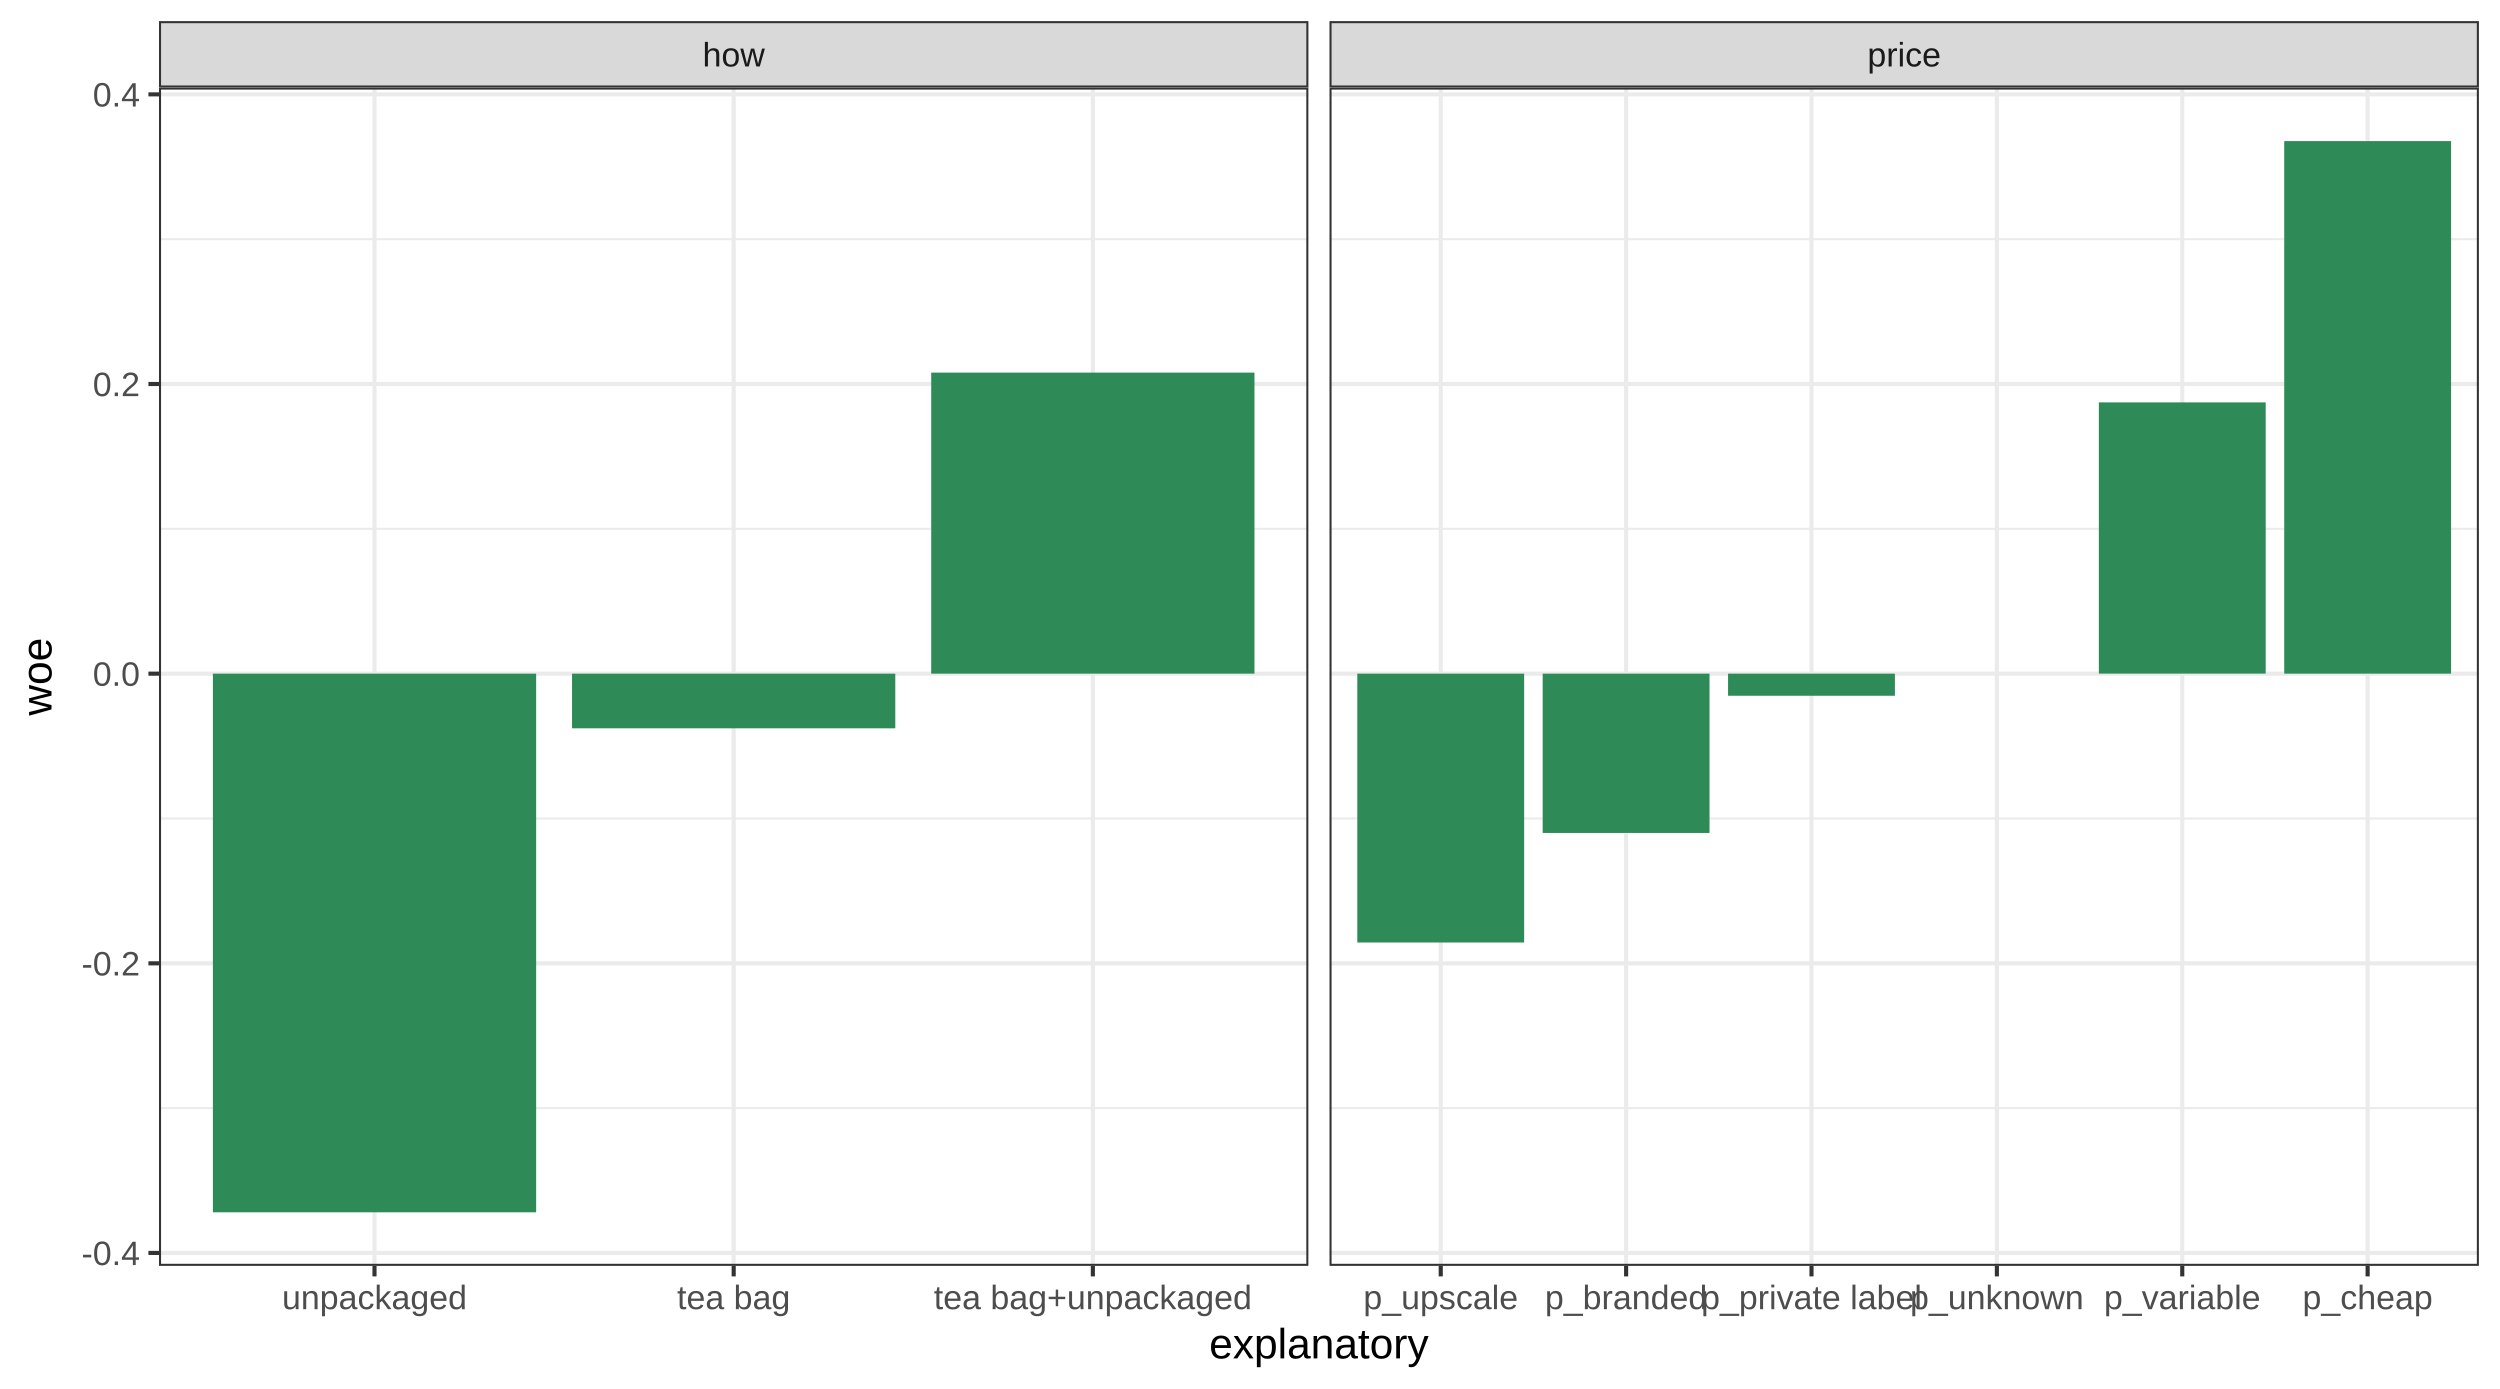
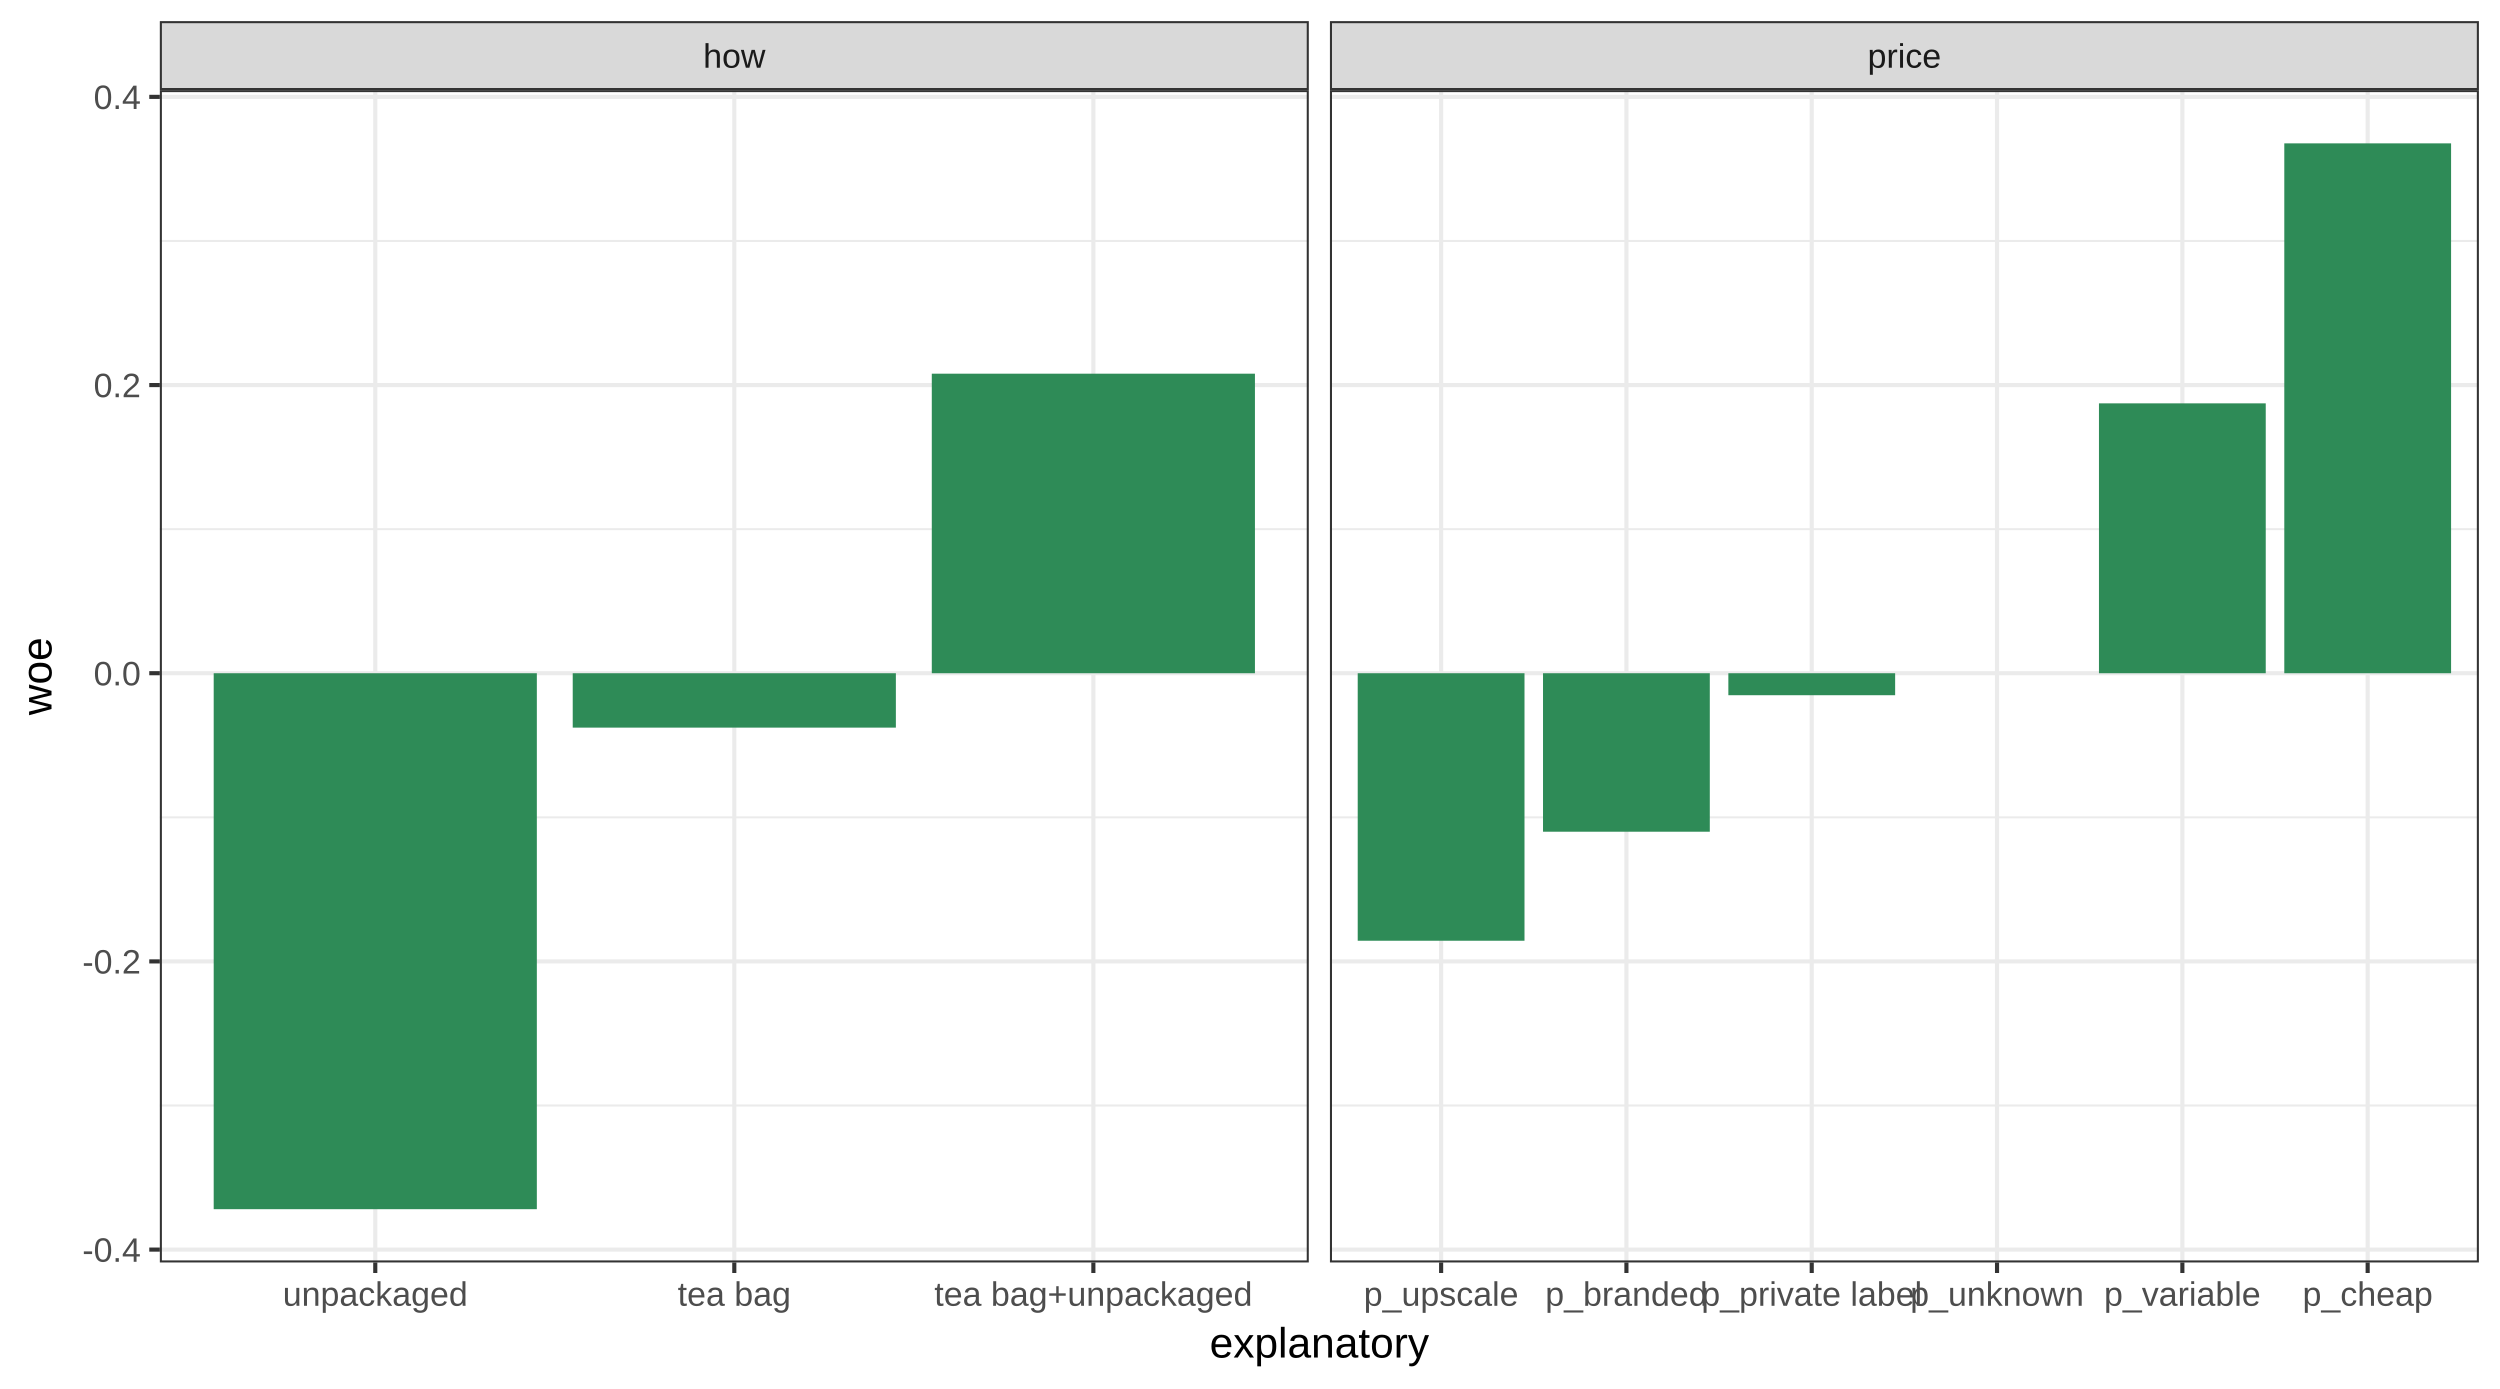
<svg xmlns="http://www.w3.org/2000/svg" viewBox="0 0 648.00 360.00">
  <defs>
    <style type="text/css">
    line, polyline, path, rect, circle {
      fill: none;
      stroke: #000000;
      stroke-linecap: round;
      stroke-linejoin: round;
      stroke-miterlimit: 10.00;
    }
  </style>
  </defs>
  <rect width="100%" height="100%" style="stroke: none; fill: #FFFFFF;" />
  <rect x="0.00" y="0.00" width="648.00" height="360.00" style="stroke-width: 1.07; stroke: #FFFFFF; fill: #FFFFFF;" />
  <defs>
-     <clipPath id="cpNDEuMjEwN3wzMzkuMTI2fDMyOC4xMTN8MjIuNjg4Ng==">
-       <rect x="41.21" y="22.69" width="297.92" height="305.42" />
+     <clipPath id="cpNDEuNDMwN3wzMzkuMjM2fDMyNy4yMzN8MjMuMzQ4Ng==">
+       <rect x="41.43" y="23.35" width="297.81" height="303.88" />
    </clipPath>
  </defs>
-   <rect x="41.21" y="22.69" width="297.92" height="305.42" style="stroke-width: 1.07; stroke: none; fill: #FFFFFF;" clip-path="url(#cpNDEuMjEwN3wzMzkuMTI2fDMyOC4xMTN8MjIuNjg4Ng==)" />
-   <polyline points="41.21,287.22 339.13,287.22 " style="stroke-width: 0.53; stroke: #EBEBEB; stroke-linecap: butt;" clip-path="url(#cpNDEuMjEwN3wzMzkuMTI2fDMyOC4xMTN8MjIuNjg4Ng==)" />
-   <polyline points="41.21,212.15 339.13,212.15 " style="stroke-width: 0.53; stroke: #EBEBEB; stroke-linecap: butt;" clip-path="url(#cpNDEuMjEwN3wzMzkuMTI2fDMyOC4xMTN8MjIuNjg4Ng==)" />
-   <polyline points="41.21,137.07 339.13,137.07 " style="stroke-width: 0.53; stroke: #EBEBEB; stroke-linecap: butt;" clip-path="url(#cpNDEuMjEwN3wzMzkuMTI2fDMyOC4xMTN8MjIuNjg4Ng==)" />
-   <polyline points="41.21,61.99 339.13,61.99 " style="stroke-width: 0.53; stroke: #EBEBEB; stroke-linecap: butt;" clip-path="url(#cpNDEuMjEwN3wzMzkuMTI2fDMyOC4xMTN8MjIuNjg4Ng==)" />
-   <polyline points="41.21,324.76 339.13,324.76 " style="stroke-width: 1.07; stroke: #EBEBEB; stroke-linecap: butt;" clip-path="url(#cpNDEuMjEwN3wzMzkuMTI2fDMyOC4xMTN8MjIuNjg4Ng==)" />
-   <polyline points="41.21,249.69 339.13,249.69 " style="stroke-width: 1.07; stroke: #EBEBEB; stroke-linecap: butt;" clip-path="url(#cpNDEuMjEwN3wzMzkuMTI2fDMyOC4xMTN8MjIuNjg4Ng==)" />
-   <polyline points="41.21,174.61 339.13,174.61 " style="stroke-width: 1.07; stroke: #EBEBEB; stroke-linecap: butt;" clip-path="url(#cpNDEuMjEwN3wzMzkuMTI2fDMyOC4xMTN8MjIuNjg4Ng==)" />
-   <polyline points="41.21,99.53 339.13,99.53 " style="stroke-width: 1.07; stroke: #EBEBEB; stroke-linecap: butt;" clip-path="url(#cpNDEuMjEwN3wzMzkuMTI2fDMyOC4xMTN8MjIuNjg4Ng==)" />
-   <polyline points="41.21,24.46 339.13,24.46 " style="stroke-width: 1.07; stroke: #EBEBEB; stroke-linecap: butt;" clip-path="url(#cpNDEuMjEwN3wzMzkuMTI2fDMyOC4xMTN8MjIuNjg4Ng==)" />
-   <polyline points="97.07,328.11 97.07,22.69 " style="stroke-width: 1.07; stroke: #EBEBEB; stroke-linecap: butt;" clip-path="url(#cpNDEuMjEwN3wzMzkuMTI2fDMyOC4xMTN8MjIuNjg4Ng==)" />
-   <polyline points="190.17,328.11 190.17,22.69 " style="stroke-width: 1.07; stroke: #EBEBEB; stroke-linecap: butt;" clip-path="url(#cpNDEuMjEwN3wzMzkuMTI2fDMyOC4xMTN8MjIuNjg4Ng==)" />
-   <polyline points="283.27,328.11 283.27,22.69 " style="stroke-width: 1.07; stroke: #EBEBEB; stroke-linecap: butt;" clip-path="url(#cpNDEuMjEwN3wzMzkuMTI2fDMyOC4xMTN8MjIuNjg4Ng==)" />
-   <rect x="55.18" y="174.61" width="83.79" height="139.62" style="stroke-width: 1.07; stroke: none; stroke-linecap: butt; fill: #2E8B57;" clip-path="url(#cpNDEuMjEwN3wzMzkuMTI2fDMyOC4xMTN8MjIuNjg4Ng==)" />
-   <rect x="148.27" y="174.61" width="83.79" height="14.17" style="stroke-width: 1.07; stroke: none; stroke-linecap: butt; fill: #2E8B57;" clip-path="url(#cpNDEuMjEwN3wzMzkuMTI2fDMyOC4xMTN8MjIuNjg4Ng==)" />
-   <rect x="241.37" y="96.58" width="83.79" height="78.03" style="stroke-width: 1.07; stroke: none; stroke-linecap: butt; fill: #2E8B57;" clip-path="url(#cpNDEuMjEwN3wzMzkuMTI2fDMyOC4xMTN8MjIuNjg4Ng==)" />
-   <rect x="41.21" y="22.69" width="297.92" height="305.42" style="stroke-width: 1.07; stroke: #333333;" clip-path="url(#cpNDEuMjEwN3wzMzkuMTI2fDMyOC4xMTN8MjIuNjg4Ng==)" />
+   <rect x="41.43" y="23.35" width="297.81" height="303.88" style="stroke-width: 1.07; stroke: none; fill: #FFFFFF;" clip-path="url(#cpNDEuNDMwN3wzMzkuMjM2fDMyNy4yMzN8MjMuMzQ4Ng==)" />
+   <polyline points="41.43,286.55 339.24,286.55 " style="stroke-width: 0.53; stroke: #EBEBEB; stroke-linecap: butt;" clip-path="url(#cpNDEuNDMwN3wzMzkuMjM2fDMyNy4yMzN8MjMuMzQ4Ng==)" />
+   <polyline points="41.43,211.85 339.24,211.85 " style="stroke-width: 0.53; stroke: #EBEBEB; stroke-linecap: butt;" clip-path="url(#cpNDEuNDMwN3wzMzkuMjM2fDMyNy4yMzN8MjMuMzQ4Ng==)" />
+   <polyline points="41.43,137.15 339.24,137.15 " style="stroke-width: 0.53; stroke: #EBEBEB; stroke-linecap: butt;" clip-path="url(#cpNDEuNDMwN3wzMzkuMjM2fDMyNy4yMzN8MjMuMzQ4Ng==)" />
+   <polyline points="41.43,62.46 339.24,62.46 " style="stroke-width: 0.53; stroke: #EBEBEB; stroke-linecap: butt;" clip-path="url(#cpNDEuNDMwN3wzMzkuMjM2fDMyNy4yMzN8MjMuMzQ4Ng==)" />
+   <polyline points="41.43,323.90 339.24,323.90 " style="stroke-width: 1.07; stroke: #EBEBEB; stroke-linecap: butt;" clip-path="url(#cpNDEuNDMwN3wzMzkuMjM2fDMyNy4yMzN8MjMuMzQ4Ng==)" />
+   <polyline points="41.43,249.20 339.24,249.20 " style="stroke-width: 1.07; stroke: #EBEBEB; stroke-linecap: butt;" clip-path="url(#cpNDEuNDMwN3wzMzkuMjM2fDMyNy4yMzN8MjMuMzQ4Ng==)" />
+   <polyline points="41.43,174.50 339.24,174.50 " style="stroke-width: 1.07; stroke: #EBEBEB; stroke-linecap: butt;" clip-path="url(#cpNDEuNDMwN3wzMzkuMjM2fDMyNy4yMzN8MjMuMzQ4Ng==)" />
+   <polyline points="41.43,99.81 339.24,99.81 " style="stroke-width: 1.07; stroke: #EBEBEB; stroke-linecap: butt;" clip-path="url(#cpNDEuNDMwN3wzMzkuMjM2fDMyNy4yMzN8MjMuMzQ4Ng==)" />
+   <polyline points="41.43,25.11 339.24,25.11 " style="stroke-width: 1.07; stroke: #EBEBEB; stroke-linecap: butt;" clip-path="url(#cpNDEuNDMwN3wzMzkuMjM2fDMyNy4yMzN8MjMuMzQ4Ng==)" />
+   <polyline points="97.27,327.23 97.27,23.35 " style="stroke-width: 1.07; stroke: #EBEBEB; stroke-linecap: butt;" clip-path="url(#cpNDEuNDMwN3wzMzkuMjM2fDMyNy4yMzN8MjMuMzQ4Ng==)" />
+   <polyline points="190.33,327.23 190.33,23.35 " style="stroke-width: 1.07; stroke: #EBEBEB; stroke-linecap: butt;" clip-path="url(#cpNDEuNDMwN3wzMzkuMjM2fDMyNy4yMzN8MjMuMzQ4Ng==)" />
+   <polyline points="283.40,327.23 283.40,23.35 " style="stroke-width: 1.07; stroke: #EBEBEB; stroke-linecap: butt;" clip-path="url(#cpNDEuNDMwN3wzMzkuMjM2fDMyNy4yMzN8MjMuMzQ4Ng==)" />
+   <rect x="55.39" y="174.50" width="83.76" height="138.92" style="stroke-width: 1.07; stroke: none; stroke-linecap: butt; fill: #2E8B57;" clip-path="url(#cpNDEuNDMwN3wzMzkuMjM2fDMyNy4yMzN8MjMuMzQ4Ng==)" />
+   <rect x="148.45" y="174.50" width="83.76" height="14.10" style="stroke-width: 1.07; stroke: none; stroke-linecap: butt; fill: #2E8B57;" clip-path="url(#cpNDEuNDMwN3wzMzkuMjM2fDMyNy4yMzN8MjMuMzQ4Ng==)" />
+   <rect x="241.52" y="96.86" width="83.76" height="77.64" style="stroke-width: 1.07; stroke: none; stroke-linecap: butt; fill: #2E8B57;" clip-path="url(#cpNDEuNDMwN3wzMzkuMjM2fDMyNy4yMzN8MjMuMzQ4Ng==)" />
+   <rect x="41.43" y="23.35" width="297.81" height="303.88" style="stroke-width: 1.07; stroke: #333333;" clip-path="url(#cpNDEuNDMwN3wzMzkuMjM2fDMyNy4yMzN8MjMuMzQ4Ng==)" />
  <defs>
    <clipPath id="cpMHw2NDh8MzYwfDA=">
      <rect x="0.00" y="0.00" width="648.00" height="360.00" />
    </clipPath>
  </defs>
  <defs>
-     <clipPath id="cpMzQ0LjYwNXw2NDIuNTIxfDMyOC4xMTN8MjIuNjg4Ng==">
-       <rect x="344.61" y="22.69" width="297.92" height="305.42" />
+     <clipPath id="cpMzQ0LjcxNXw2NDIuNTIxfDMyNy4yMzN8MjMuMzQ4Ng==">
+       <rect x="344.72" y="23.35" width="297.81" height="303.88" />
    </clipPath>
  </defs>
-   <rect x="344.61" y="22.69" width="297.92" height="305.42" style="stroke-width: 1.07; stroke: none; fill: #FFFFFF;" clip-path="url(#cpMzQ0LjYwNXw2NDIuNTIxfDMyOC4xMTN8MjIuNjg4Ng==)" />
-   <polyline points="344.61,287.22 642.52,287.22 " style="stroke-width: 0.53; stroke: #EBEBEB; stroke-linecap: butt;" clip-path="url(#cpMzQ0LjYwNXw2NDIuNTIxfDMyOC4xMTN8MjIuNjg4Ng==)" />
-   <polyline points="344.61,212.15 642.52,212.15 " style="stroke-width: 0.53; stroke: #EBEBEB; stroke-linecap: butt;" clip-path="url(#cpMzQ0LjYwNXw2NDIuNTIxfDMyOC4xMTN8MjIuNjg4Ng==)" />
-   <polyline points="344.61,137.07 642.52,137.07 " style="stroke-width: 0.53; stroke: #EBEBEB; stroke-linecap: butt;" clip-path="url(#cpMzQ0LjYwNXw2NDIuNTIxfDMyOC4xMTN8MjIuNjg4Ng==)" />
-   <polyline points="344.61,61.99 642.52,61.99 " style="stroke-width: 0.53; stroke: #EBEBEB; stroke-linecap: butt;" clip-path="url(#cpMzQ0LjYwNXw2NDIuNTIxfDMyOC4xMTN8MjIuNjg4Ng==)" />
-   <polyline points="344.61,324.76 642.52,324.76 " style="stroke-width: 1.07; stroke: #EBEBEB; stroke-linecap: butt;" clip-path="url(#cpMzQ0LjYwNXw2NDIuNTIxfDMyOC4xMTN8MjIuNjg4Ng==)" />
-   <polyline points="344.61,249.69 642.52,249.69 " style="stroke-width: 1.07; stroke: #EBEBEB; stroke-linecap: butt;" clip-path="url(#cpMzQ0LjYwNXw2NDIuNTIxfDMyOC4xMTN8MjIuNjg4Ng==)" />
-   <polyline points="344.61,174.61 642.52,174.61 " style="stroke-width: 1.07; stroke: #EBEBEB; stroke-linecap: butt;" clip-path="url(#cpMzQ0LjYwNXw2NDIuNTIxfDMyOC4xMTN8MjIuNjg4Ng==)" />
-   <polyline points="344.61,99.53 642.52,99.53 " style="stroke-width: 1.07; stroke: #EBEBEB; stroke-linecap: butt;" clip-path="url(#cpMzQ0LjYwNXw2NDIuNTIxfDMyOC4xMTN8MjIuNjg4Ng==)" />
-   <polyline points="344.61,24.46 642.52,24.46 " style="stroke-width: 1.07; stroke: #EBEBEB; stroke-linecap: butt;" clip-path="url(#cpMzQ0LjYwNXw2NDIuNTIxfDMyOC4xMTN8MjIuNjg4Ng==)" />
-   <polyline points="373.44,328.11 373.44,22.69 " style="stroke-width: 1.07; stroke: #EBEBEB; stroke-linecap: butt;" clip-path="url(#cpMzQ0LjYwNXw2NDIuNTIxfDMyOC4xMTN8MjIuNjg4Ng==)" />
-   <polyline points="421.49,328.11 421.49,22.69 " style="stroke-width: 1.07; stroke: #EBEBEB; stroke-linecap: butt;" clip-path="url(#cpMzQ0LjYwNXw2NDIuNTIxfDMyOC4xMTN8MjIuNjg4Ng==)" />
-   <polyline points="469.54,328.11 469.54,22.69 " style="stroke-width: 1.07; stroke: #EBEBEB; stroke-linecap: butt;" clip-path="url(#cpMzQ0LjYwNXw2NDIuNTIxfDMyOC4xMTN8MjIuNjg4Ng==)" />
-   <polyline points="517.59,328.11 517.59,22.69 " style="stroke-width: 1.07; stroke: #EBEBEB; stroke-linecap: butt;" clip-path="url(#cpMzQ0LjYwNXw2NDIuNTIxfDMyOC4xMTN8MjIuNjg4Ng==)" />
-   <polyline points="565.64,328.11 565.64,22.69 " style="stroke-width: 1.07; stroke: #EBEBEB; stroke-linecap: butt;" clip-path="url(#cpMzQ0LjYwNXw2NDIuNTIxfDMyOC4xMTN8MjIuNjg4Ng==)" />
-   <polyline points="613.69,328.11 613.69,22.69 " style="stroke-width: 1.07; stroke: #EBEBEB; stroke-linecap: butt;" clip-path="url(#cpMzQ0LjYwNXw2NDIuNTIxfDMyOC4xMTN8MjIuNjg4Ng==)" />
-   <rect x="351.81" y="174.61" width="43.25" height="69.69" style="stroke-width: 1.07; stroke: none; stroke-linecap: butt; fill: #2E8B57;" clip-path="url(#cpMzQ0LjYwNXw2NDIuNTIxfDMyOC4xMTN8MjIuNjg4Ng==)" />
-   <rect x="399.86" y="174.61" width="43.25" height="41.29" style="stroke-width: 1.07; stroke: none; stroke-linecap: butt; fill: #2E8B57;" clip-path="url(#cpMzQ0LjYwNXw2NDIuNTIxfDMyOC4xMTN8MjIuNjg4Ng==)" />
-   <rect x="447.91" y="174.61" width="43.25" height="5.73" style="stroke-width: 1.07; stroke: none; stroke-linecap: butt; fill: #2E8B57;" clip-path="url(#cpMzQ0LjYwNXw2NDIuNTIxfDMyOC4xMTN8MjIuNjg4Ng==)" />
-   <rect x="495.97" y="174.61" width="43.25" height="0.00" style="stroke-width: 1.07; stroke: none; stroke-linecap: butt; fill: #2E8B57;" clip-path="url(#cpMzQ0LjYwNXw2NDIuNTIxfDMyOC4xMTN8MjIuNjg4Ng==)" />
-   <rect x="544.02" y="104.30" width="43.25" height="70.30" style="stroke-width: 1.07; stroke: none; stroke-linecap: butt; fill: #2E8B57;" clip-path="url(#cpMzQ0LjYwNXw2NDIuNTIxfDMyOC4xMTN8MjIuNjg4Ng==)" />
-   <rect x="592.07" y="36.57" width="43.25" height="138.04" style="stroke-width: 1.07; stroke: none; stroke-linecap: butt; fill: #2E8B57;" clip-path="url(#cpMzQ0LjYwNXw2NDIuNTIxfDMyOC4xMTN8MjIuNjg4Ng==)" />
-   <rect x="344.61" y="22.69" width="297.92" height="305.42" style="stroke-width: 1.07; stroke: #333333;" clip-path="url(#cpMzQ0LjYwNXw2NDIuNTIxfDMyOC4xMTN8MjIuNjg4Ng==)" />
+   <rect x="344.72" y="23.35" width="297.81" height="303.88" style="stroke-width: 1.07; stroke: none; fill: #FFFFFF;" clip-path="url(#cpMzQ0LjcxNXw2NDIuNTIxfDMyNy4yMzN8MjMuMzQ4Ng==)" />
+   <polyline points="344.72,286.55 642.52,286.55 " style="stroke-width: 0.53; stroke: #EBEBEB; stroke-linecap: butt;" clip-path="url(#cpMzQ0LjcxNXw2NDIuNTIxfDMyNy4yMzN8MjMuMzQ4Ng==)" />
+   <polyline points="344.72,211.85 642.52,211.85 " style="stroke-width: 0.53; stroke: #EBEBEB; stroke-linecap: butt;" clip-path="url(#cpMzQ0LjcxNXw2NDIuNTIxfDMyNy4yMzN8MjMuMzQ4Ng==)" />
+   <polyline points="344.72,137.15 642.52,137.15 " style="stroke-width: 0.53; stroke: #EBEBEB; stroke-linecap: butt;" clip-path="url(#cpMzQ0LjcxNXw2NDIuNTIxfDMyNy4yMzN8MjMuMzQ4Ng==)" />
+   <polyline points="344.72,62.46 642.52,62.46 " style="stroke-width: 0.53; stroke: #EBEBEB; stroke-linecap: butt;" clip-path="url(#cpMzQ0LjcxNXw2NDIuNTIxfDMyNy4yMzN8MjMuMzQ4Ng==)" />
+   <polyline points="344.72,323.90 642.52,323.90 " style="stroke-width: 1.07; stroke: #EBEBEB; stroke-linecap: butt;" clip-path="url(#cpMzQ0LjcxNXw2NDIuNTIxfDMyNy4yMzN8MjMuMzQ4Ng==)" />
+   <polyline points="344.72,249.20 642.52,249.20 " style="stroke-width: 1.07; stroke: #EBEBEB; stroke-linecap: butt;" clip-path="url(#cpMzQ0LjcxNXw2NDIuNTIxfDMyNy4yMzN8MjMuMzQ4Ng==)" />
+   <polyline points="344.72,174.50 642.52,174.50 " style="stroke-width: 1.07; stroke: #EBEBEB; stroke-linecap: butt;" clip-path="url(#cpMzQ0LjcxNXw2NDIuNTIxfDMyNy4yMzN8MjMuMzQ4Ng==)" />
+   <polyline points="344.72,99.81 642.52,99.81 " style="stroke-width: 1.07; stroke: #EBEBEB; stroke-linecap: butt;" clip-path="url(#cpMzQ0LjcxNXw2NDIuNTIxfDMyNy4yMzN8MjMuMzQ4Ng==)" />
+   <polyline points="344.72,25.11 642.52,25.11 " style="stroke-width: 1.07; stroke: #EBEBEB; stroke-linecap: butt;" clip-path="url(#cpMzQ0LjcxNXw2NDIuNTIxfDMyNy4yMzN8MjMuMzQ4Ng==)" />
+   <polyline points="373.54,327.23 373.54,23.35 " style="stroke-width: 1.07; stroke: #EBEBEB; stroke-linecap: butt;" clip-path="url(#cpMzQ0LjcxNXw2NDIuNTIxfDMyNy4yMzN8MjMuMzQ4Ng==)" />
+   <polyline points="421.57,327.23 421.57,23.35 " style="stroke-width: 1.07; stroke: #EBEBEB; stroke-linecap: butt;" clip-path="url(#cpMzQ0LjcxNXw2NDIuNTIxfDMyNy4yMzN8MjMuMzQ4Ng==)" />
+   <polyline points="469.60,327.23 469.60,23.35 " style="stroke-width: 1.07; stroke: #EBEBEB; stroke-linecap: butt;" clip-path="url(#cpMzQ0LjcxNXw2NDIuNTIxfDMyNy4yMzN8MjMuMzQ4Ng==)" />
+   <polyline points="517.63,327.23 517.63,23.35 " style="stroke-width: 1.07; stroke: #EBEBEB; stroke-linecap: butt;" clip-path="url(#cpMzQ0LjcxNXw2NDIuNTIxfDMyNy4yMzN8MjMuMzQ4Ng==)" />
+   <polyline points="565.67,327.23 565.67,23.35 " style="stroke-width: 1.07; stroke: #EBEBEB; stroke-linecap: butt;" clip-path="url(#cpMzQ0LjcxNXw2NDIuNTIxfDMyNy4yMzN8MjMuMzQ4Ng==)" />
+   <polyline points="613.70,327.23 613.70,23.35 " style="stroke-width: 1.07; stroke: #EBEBEB; stroke-linecap: butt;" clip-path="url(#cpMzQ0LjcxNXw2NDIuNTIxfDMyNy4yMzN8MjMuMzQ4Ng==)" />
+   <rect x="351.92" y="174.50" width="43.23" height="69.34" style="stroke-width: 1.07; stroke: none; stroke-linecap: butt; fill: #2E8B57;" clip-path="url(#cpMzQ0LjcxNXw2NDIuNTIxfDMyNy4yMzN8MjMuMzQ4Ng==)" />
+   <rect x="399.95" y="174.50" width="43.23" height="41.08" style="stroke-width: 1.07; stroke: none; stroke-linecap: butt; fill: #2E8B57;" clip-path="url(#cpMzQ0LjcxNXw2NDIuNTIxfDMyNy4yMzN8MjMuMzQ4Ng==)" />
+   <rect x="447.99" y="174.50" width="43.23" height="5.70" style="stroke-width: 1.07; stroke: none; stroke-linecap: butt; fill: #2E8B57;" clip-path="url(#cpMzQ0LjcxNXw2NDIuNTIxfDMyNy4yMzN8MjMuMzQ4Ng==)" />
+   <rect x="496.02" y="174.50" width="43.23" height="0.00" style="stroke-width: 1.07; stroke: none; stroke-linecap: butt; fill: #2E8B57;" clip-path="url(#cpMzQ0LjcxNXw2NDIuNTIxfDMyNy4yMzN8MjMuMzQ4Ng==)" />
+   <rect x="544.05" y="104.55" width="43.23" height="69.95" style="stroke-width: 1.07; stroke: none; stroke-linecap: butt; fill: #2E8B57;" clip-path="url(#cpMzQ0LjcxNXw2NDIuNTIxfDMyNy4yMzN8MjMuMzQ4Ng==)" />
+   <rect x="592.09" y="37.16" width="43.23" height="137.34" style="stroke-width: 1.07; stroke: none; stroke-linecap: butt; fill: #2E8B57;" clip-path="url(#cpMzQ0LjcxNXw2NDIuNTIxfDMyNy4yMzN8MjMuMzQ4Ng==)" />
+   <rect x="344.72" y="23.35" width="297.81" height="303.88" style="stroke-width: 1.07; stroke: #333333;" clip-path="url(#cpMzQ0LjcxNXw2NDIuNTIxfDMyNy4yMzN8MjMuMzQ4Ng==)" />
  <defs>
    <clipPath id="cpMHw2NDh8MzYwfDA=">
      <rect x="0.00" y="0.00" width="648.00" height="360.00" />
    </clipPath>
  </defs>
  <defs>
-     <clipPath id="cpNDEuMjEwN3wzMzkuMTI2fDIyLjY4ODZ8NS40Nzk0NQ==">
-       <rect x="41.21" y="5.48" width="297.92" height="17.21" />
+     <clipPath id="cpNDEuNDMwN3wzMzkuMjM2fDIzLjM0ODZ8NS40Nzk0NQ==">
+       <rect x="41.43" y="5.48" width="297.81" height="17.87" />
    </clipPath>
  </defs>
-   <rect x="41.21" y="5.48" width="297.92" height="17.21" style="stroke-width: 1.07; stroke: #333333; fill: #D9D9D9;" clip-path="url(#cpNDEuMjEwN3wzMzkuMTI2fDIyLjY4ODZ8NS40Nzk0NQ==)" />
-   <g clip-path="url(#cpNDEuMjEwN3wzMzkuMTI2fDIyLjY4ODZ8NS40Nzk0NQ==)">
-     <text x="182.10" y="17.23" style="font-size: 8.80px; fill: #1A1A1A; font-family: Arial;" textLength="16.14px" lengthAdjust="spacingAndGlyphs">how</text>
+   <rect x="41.43" y="5.48" width="297.81" height="17.87" style="stroke-width: 1.07; stroke: #333333; fill: #D9D9D9;" clip-path="url(#cpNDEuNDMwN3wzMzkuMjM2fDIzLjM0ODZ8NS40Nzk0NQ==)" />
+   <g clip-path="url(#cpNDEuNDMwN3wzMzkuMjM2fDIzLjM0ODZ8NS40Nzk0NQ==)">
+     <text x="182.26" y="17.56" style="font-size: 8.80px; fill: #1A1A1A; font-family: Arial;" textLength="16.14px" lengthAdjust="spacingAndGlyphs">how</text>
  </g>
  <defs>
    <clipPath id="cpMHw2NDh8MzYwfDA=">
      <rect x="0.00" y="0.00" width="648.00" height="360.00" />
    </clipPath>
  </defs>
  <defs>
-     <clipPath id="cpMzQ0LjYwNXw2NDIuNTIxfDIyLjY4ODZ8NS40Nzk0NQ==">
-       <rect x="344.61" y="5.48" width="297.92" height="17.21" />
+     <clipPath id="cpMzQ0LjcxNXw2NDIuNTIxfDIzLjM0ODZ8NS40Nzk0NQ==">
+       <rect x="344.72" y="5.48" width="297.81" height="17.87" />
    </clipPath>
  </defs>
-   <rect x="344.61" y="5.48" width="297.92" height="17.21" style="stroke-width: 1.07; stroke: #333333; fill: #D9D9D9;" clip-path="url(#cpMzQ0LjYwNXw2NDIuNTIxfDIyLjY4ODZ8NS40Nzk0NQ==)" />
-   <g clip-path="url(#cpMzQ0LjYwNXw2NDIuNTIxfDIyLjY4ODZ8NS40Nzk0NQ==)">
-     <text x="484.03" y="17.23" style="font-size: 8.80px; fill: #1A1A1A; font-family: Arial;" textLength="19.07px" lengthAdjust="spacingAndGlyphs">price</text>
+   <rect x="344.72" y="5.48" width="297.81" height="17.87" style="stroke-width: 1.07; stroke: #333333; fill: #D9D9D9;" clip-path="url(#cpMzQ0LjcxNXw2NDIuNTIxfDIzLjM0ODZ8NS40Nzk0NQ==)" />
+   <g clip-path="url(#cpMzQ0LjcxNXw2NDIuNTIxfDIzLjM0ODZ8NS40Nzk0NQ==)">
+     <text x="484.08" y="17.56" style="font-size: 8.80px; fill: #1A1A1A; font-family: Arial;" textLength="19.07px" lengthAdjust="spacingAndGlyphs">price</text>
  </g>
  <defs>
    <clipPath id="cpMHw2NDh8MzYwfDA=">
      <rect x="0.00" y="0.00" width="648.00" height="360.00" />
    </clipPath>
  </defs>
-   <polyline points="97.07,330.85 97.07,328.11 " style="stroke-width: 1.07; stroke: #333333; stroke-linecap: butt;" clip-path="url(#cpMHw2NDh8MzYwfDA=)" />
-   <polyline points="190.17,330.85 190.17,328.11 " style="stroke-width: 1.07; stroke: #333333; stroke-linecap: butt;" clip-path="url(#cpMHw2NDh8MzYwfDA=)" />
-   <polyline points="283.27,330.85 283.27,328.11 " style="stroke-width: 1.07; stroke: #333333; stroke-linecap: butt;" clip-path="url(#cpMHw2NDh8MzYwfDA=)" />
+   <polyline points="97.27,329.97 97.27,327.23 " style="stroke-width: 1.07; stroke: #333333; stroke-linecap: butt;" clip-path="url(#cpMHw2NDh8MzYwfDA=)" />
+   <polyline points="190.33,329.97 190.33,327.23 " style="stroke-width: 1.07; stroke: #333333; stroke-linecap: butt;" clip-path="url(#cpMHw2NDh8MzYwfDA=)" />
+   <polyline points="283.40,329.97 283.40,327.23 " style="stroke-width: 1.07; stroke: #333333; stroke-linecap: butt;" clip-path="url(#cpMHw2NDh8MzYwfDA=)" />
  <g clip-path="url(#cpMHw2NDh8MzYwfDA=)">
-     <text x="73.09" y="339.34" style="font-size: 8.80px; fill: #4D4D4D; font-family: Arial;" textLength="47.95px" lengthAdjust="spacingAndGlyphs">unpackaged</text>
+     <text x="73.29" y="338.46" style="font-size: 8.80px; fill: #4D4D4D; font-family: Arial;" textLength="47.95px" lengthAdjust="spacingAndGlyphs">unpackaged</text>
  </g>
  <g clip-path="url(#cpMHw2NDh8MzYwfDA=)">
-     <text x="175.49" y="339.34" style="font-size: 8.80px; fill: #4D4D4D; font-family: Arial;" textLength="29.36px" lengthAdjust="spacingAndGlyphs">tea bag</text>
+     <text x="175.65" y="338.46" style="font-size: 8.80px; fill: #4D4D4D; font-family: Arial;" textLength="29.36px" lengthAdjust="spacingAndGlyphs">tea bag</text>
  </g>
  <g clip-path="url(#cpMHw2NDh8MzYwfDA=)">
-     <text x="242.04" y="339.34" style="font-size: 8.80px; fill: #4D4D4D; font-family: Arial;" textLength="82.45px" lengthAdjust="spacingAndGlyphs">tea bag+unpackaged</text>
+     <text x="242.17" y="338.46" style="font-size: 8.80px; fill: #4D4D4D; font-family: Arial;" textLength="82.45px" lengthAdjust="spacingAndGlyphs">tea bag+unpackaged</text>
  </g>
-   <polyline points="373.44,330.85 373.44,328.11 " style="stroke-width: 1.07; stroke: #333333; stroke-linecap: butt;" clip-path="url(#cpMHw2NDh8MzYwfDA=)" />
-   <polyline points="421.49,330.85 421.49,328.11 " style="stroke-width: 1.07; stroke: #333333; stroke-linecap: butt;" clip-path="url(#cpMHw2NDh8MzYwfDA=)" />
-   <polyline points="469.54,330.85 469.54,328.11 " style="stroke-width: 1.07; stroke: #333333; stroke-linecap: butt;" clip-path="url(#cpMHw2NDh8MzYwfDA=)" />
-   <polyline points="517.59,330.85 517.59,328.11 " style="stroke-width: 1.07; stroke: #333333; stroke-linecap: butt;" clip-path="url(#cpMHw2NDh8MzYwfDA=)" />
-   <polyline points="565.64,330.85 565.64,328.11 " style="stroke-width: 1.07; stroke: #333333; stroke-linecap: butt;" clip-path="url(#cpMHw2NDh8MzYwfDA=)" />
-   <polyline points="613.69,330.85 613.69,328.11 " style="stroke-width: 1.07; stroke: #333333; stroke-linecap: butt;" clip-path="url(#cpMHw2NDh8MzYwfDA=)" />
+   <polyline points="373.54,329.97 373.54,327.23 " style="stroke-width: 1.07; stroke: #333333; stroke-linecap: butt;" clip-path="url(#cpMHw2NDh8MzYwfDA=)" />
+   <polyline points="421.57,329.97 421.57,327.23 " style="stroke-width: 1.07; stroke: #333333; stroke-linecap: butt;" clip-path="url(#cpMHw2NDh8MzYwfDA=)" />
+   <polyline points="469.60,329.97 469.60,327.23 " style="stroke-width: 1.07; stroke: #333333; stroke-linecap: butt;" clip-path="url(#cpMHw2NDh8MzYwfDA=)" />
+   <polyline points="517.63,329.97 517.63,327.23 " style="stroke-width: 1.07; stroke: #333333; stroke-linecap: butt;" clip-path="url(#cpMHw2NDh8MzYwfDA=)" />
+   <polyline points="565.67,329.97 565.67,327.23 " style="stroke-width: 1.07; stroke: #333333; stroke-linecap: butt;" clip-path="url(#cpMHw2NDh8MzYwfDA=)" />
+   <polyline points="613.70,329.97 613.70,327.23 " style="stroke-width: 1.07; stroke: #333333; stroke-linecap: butt;" clip-path="url(#cpMHw2NDh8MzYwfDA=)" />
  <g clip-path="url(#cpMHw2NDh8MzYwfDA=)">
-     <text x="353.38" y="339.34" style="font-size: 8.80px; fill: #4D4D4D; font-family: Arial;" textLength="40.12px" lengthAdjust="spacingAndGlyphs">p_upscale</text>
+     <text x="353.48" y="338.46" style="font-size: 8.80px; fill: #4D4D4D; font-family: Arial;" textLength="40.12px" lengthAdjust="spacingAndGlyphs">p_upscale</text>
  </g>
  <g clip-path="url(#cpMHw2NDh8MzYwfDA=)">
-     <text x="400.44" y="339.34" style="font-size: 8.80px; fill: #4D4D4D; font-family: Arial;" textLength="42.08px" lengthAdjust="spacingAndGlyphs">p_branded</text>
+     <text x="400.53" y="338.46" style="font-size: 8.80px; fill: #4D4D4D; font-family: Arial;" textLength="42.08px" lengthAdjust="spacingAndGlyphs">p_branded</text>
  </g>
  <g clip-path="url(#cpMHw2NDh8MzYwfDA=)">
-     <text x="440.92" y="339.34" style="font-size: 8.80px; fill: #4D4D4D; font-family: Arial;" textLength="57.24px" lengthAdjust="spacingAndGlyphs">p_private label</text>
+     <text x="440.98" y="338.46" style="font-size: 8.80px; fill: #4D4D4D; font-family: Arial;" textLength="57.24px" lengthAdjust="spacingAndGlyphs">p_private label</text>
  </g>
  <g clip-path="url(#cpMHw2NDh8MzYwfDA=)">
-     <text x="495.08" y="339.34" style="font-size: 8.80px; fill: #4D4D4D; font-family: Arial;" textLength="45.01px" lengthAdjust="spacingAndGlyphs">p_unknown</text>
+     <text x="495.13" y="338.46" style="font-size: 8.80px; fill: #4D4D4D; font-family: Arial;" textLength="45.01px" lengthAdjust="spacingAndGlyphs">p_unknown</text>
  </g>
  <g clip-path="url(#cpMHw2NDh8MzYwfDA=)">
-     <text x="545.34" y="339.34" style="font-size: 8.80px; fill: #4D4D4D; font-family: Arial;" textLength="40.61px" lengthAdjust="spacingAndGlyphs">p_variable</text>
+     <text x="545.36" y="338.46" style="font-size: 8.80px; fill: #4D4D4D; font-family: Arial;" textLength="40.61px" lengthAdjust="spacingAndGlyphs">p_variable</text>
  </g>
  <g clip-path="url(#cpMHw2NDh8MzYwfDA=)">
-     <text x="596.81" y="339.34" style="font-size: 8.80px; fill: #4D4D4D; font-family: Arial;" textLength="33.76px" lengthAdjust="spacingAndGlyphs">p_cheap</text>
+     <text x="596.82" y="338.46" style="font-size: 8.80px; fill: #4D4D4D; font-family: Arial;" textLength="33.76px" lengthAdjust="spacingAndGlyphs">p_cheap</text>
  </g>
  <g clip-path="url(#cpMHw2NDh8MzYwfDA=)">
-     <text x="21.12" y="327.91" style="font-size: 8.80px; fill: #4D4D4D; font-family: Arial;" textLength="15.16px" lengthAdjust="spacingAndGlyphs">-0.4</text>
+     <text x="21.34" y="327.05" style="font-size: 8.80px; fill: #4D4D4D; font-family: Arial;" textLength="15.16px" lengthAdjust="spacingAndGlyphs">-0.4</text>
  </g>
  <g clip-path="url(#cpMHw2NDh8MzYwfDA=)">
-     <text x="21.12" y="252.84" style="font-size: 8.80px; fill: #4D4D4D; font-family: Arial;" textLength="15.16px" lengthAdjust="spacingAndGlyphs">-0.2</text>
+     <text x="21.34" y="252.35" style="font-size: 8.80px; fill: #4D4D4D; font-family: Arial;" textLength="15.16px" lengthAdjust="spacingAndGlyphs">-0.2</text>
  </g>
  <g clip-path="url(#cpMHw2NDh8MzYwfDA=)">
-     <text x="24.05" y="177.76" style="font-size: 8.80px; fill: #4D4D4D; font-family: Arial;" textLength="12.23px" lengthAdjust="spacingAndGlyphs">0.0</text>
+     <text x="24.27" y="177.65" style="font-size: 8.80px; fill: #4D4D4D; font-family: Arial;" textLength="12.23px" lengthAdjust="spacingAndGlyphs">0.0</text>
  </g>
  <g clip-path="url(#cpMHw2NDh8MzYwfDA=)">
-     <text x="24.05" y="102.68" style="font-size: 8.80px; fill: #4D4D4D; font-family: Arial;" textLength="12.23px" lengthAdjust="spacingAndGlyphs">0.2</text>
+     <text x="24.27" y="102.95" style="font-size: 8.80px; fill: #4D4D4D; font-family: Arial;" textLength="12.23px" lengthAdjust="spacingAndGlyphs">0.2</text>
  </g>
  <g clip-path="url(#cpMHw2NDh8MzYwfDA=)">
-     <text x="24.05" y="27.61" style="font-size: 8.80px; fill: #4D4D4D; font-family: Arial;" textLength="12.23px" lengthAdjust="spacingAndGlyphs">0.4</text>
+     <text x="24.27" y="28.26" style="font-size: 8.80px; fill: #4D4D4D; font-family: Arial;" textLength="12.23px" lengthAdjust="spacingAndGlyphs">0.4</text>
  </g>
-   <polyline points="38.47,324.76 41.21,324.76 " style="stroke-width: 1.07; stroke: #333333; stroke-linecap: butt;" clip-path="url(#cpMHw2NDh8MzYwfDA=)" />
-   <polyline points="38.47,249.69 41.21,249.69 " style="stroke-width: 1.07; stroke: #333333; stroke-linecap: butt;" clip-path="url(#cpMHw2NDh8MzYwfDA=)" />
-   <polyline points="38.47,174.61 41.21,174.61 " style="stroke-width: 1.07; stroke: #333333; stroke-linecap: butt;" clip-path="url(#cpMHw2NDh8MzYwfDA=)" />
-   <polyline points="38.47,99.53 41.21,99.53 " style="stroke-width: 1.07; stroke: #333333; stroke-linecap: butt;" clip-path="url(#cpMHw2NDh8MzYwfDA=)" />
-   <polyline points="38.47,24.46 41.21,24.46 " style="stroke-width: 1.07; stroke: #333333; stroke-linecap: butt;" clip-path="url(#cpMHw2NDh8MzYwfDA=)" />
+   <polyline points="38.69,323.90 41.43,323.90 " style="stroke-width: 1.07; stroke: #333333; stroke-linecap: butt;" clip-path="url(#cpMHw2NDh8MzYwfDA=)" />
+   <polyline points="38.69,249.20 41.43,249.20 " style="stroke-width: 1.07; stroke: #333333; stroke-linecap: butt;" clip-path="url(#cpMHw2NDh8MzYwfDA=)" />
+   <polyline points="38.69,174.50 41.43,174.50 " style="stroke-width: 1.07; stroke: #333333; stroke-linecap: butt;" clip-path="url(#cpMHw2NDh8MzYwfDA=)" />
+   <polyline points="38.69,99.81 41.43,99.81 " style="stroke-width: 1.07; stroke: #333333; stroke-linecap: butt;" clip-path="url(#cpMHw2NDh8MzYwfDA=)" />
+   <polyline points="38.69,25.11 41.43,25.11 " style="stroke-width: 1.07; stroke: #333333; stroke-linecap: butt;" clip-path="url(#cpMHw2NDh8MzYwfDA=)" />
  <g clip-path="url(#cpMHw2NDh8MzYwfDA=)">
-     <text x="313.43" y="352.10" style="font-size: 11.00px; font-family: Arial;" textLength="56.87px" lengthAdjust="spacingAndGlyphs">explanatory</text>
+     <text x="313.54" y="351.88" style="font-size: 11.00px; font-family: Arial;" textLength="56.87px" lengthAdjust="spacingAndGlyphs">explanatory</text>
  </g>
  <g clip-path="url(#cpMHw2NDh8MzYwfDA=)">
-     <text transform="translate(13.35,185.49) rotate(-90)" style="font-size: 11.00px; font-family: Arial;" textLength="20.18px" lengthAdjust="spacingAndGlyphs">woe</text>
+     <text transform="translate(13.35,185.38) rotate(-90)" style="font-size: 11.00px; font-family: Arial;" textLength="20.18px" lengthAdjust="spacingAndGlyphs">woe</text>
  </g>
</svg>
